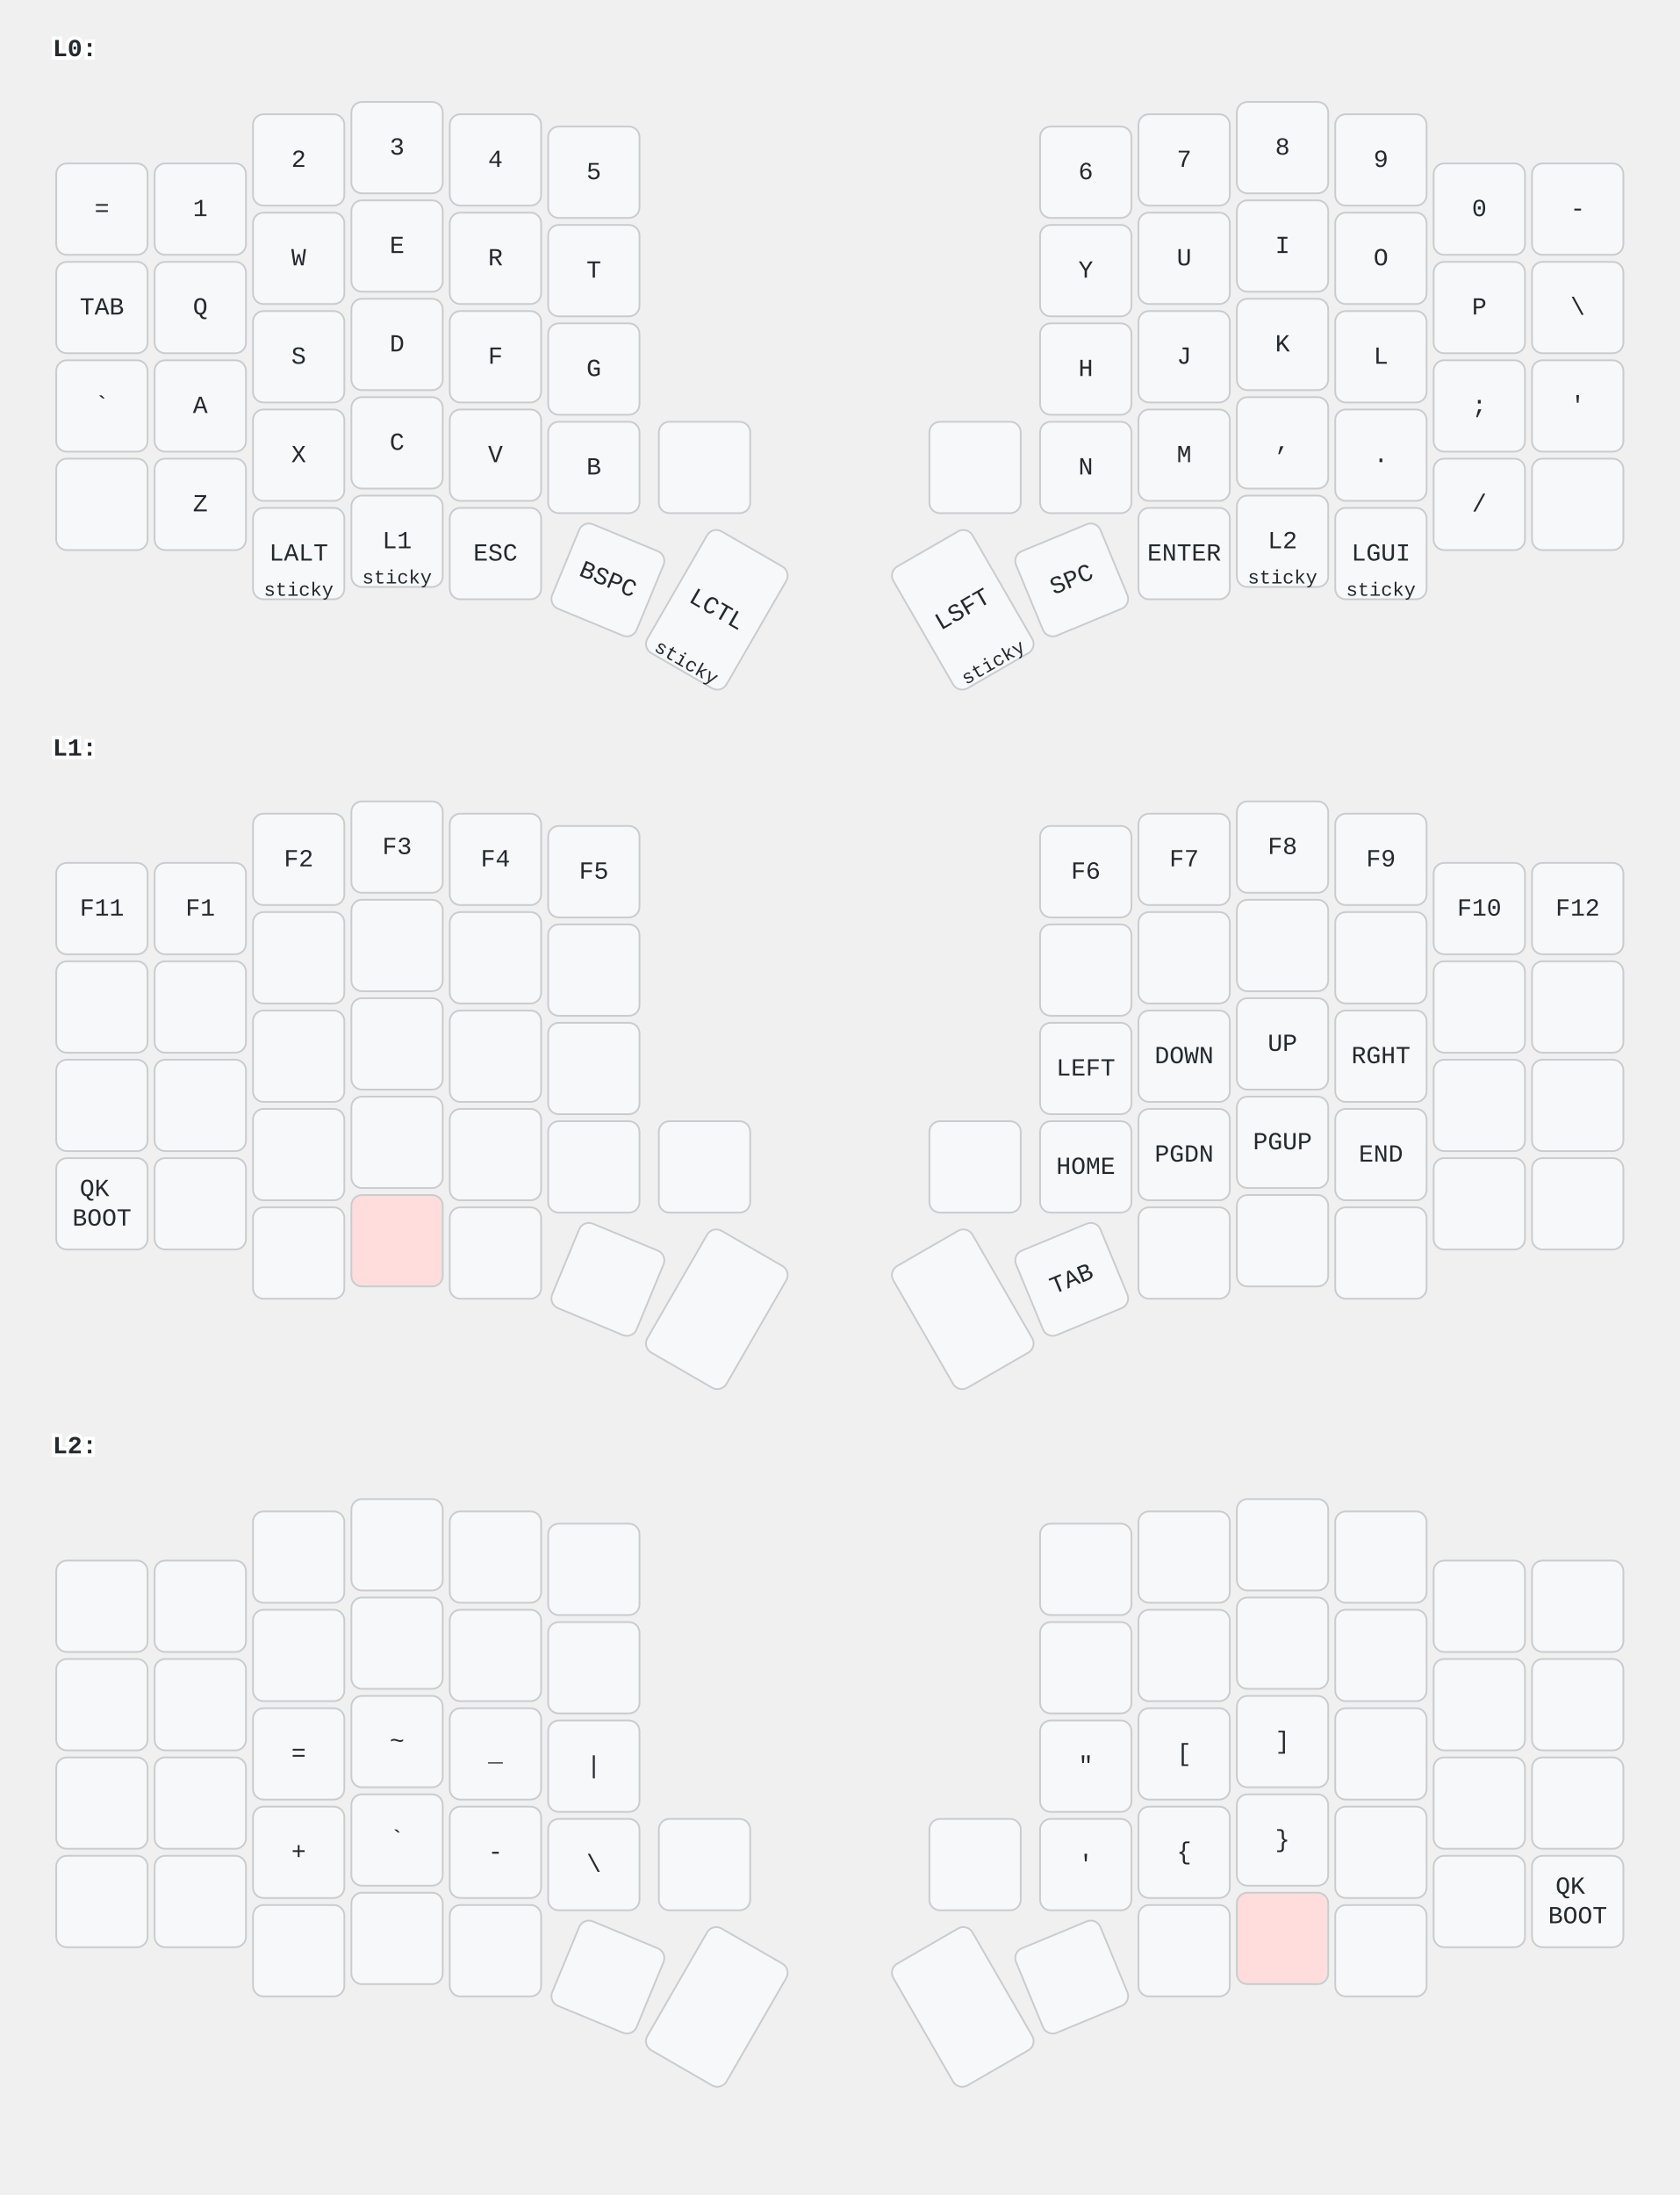
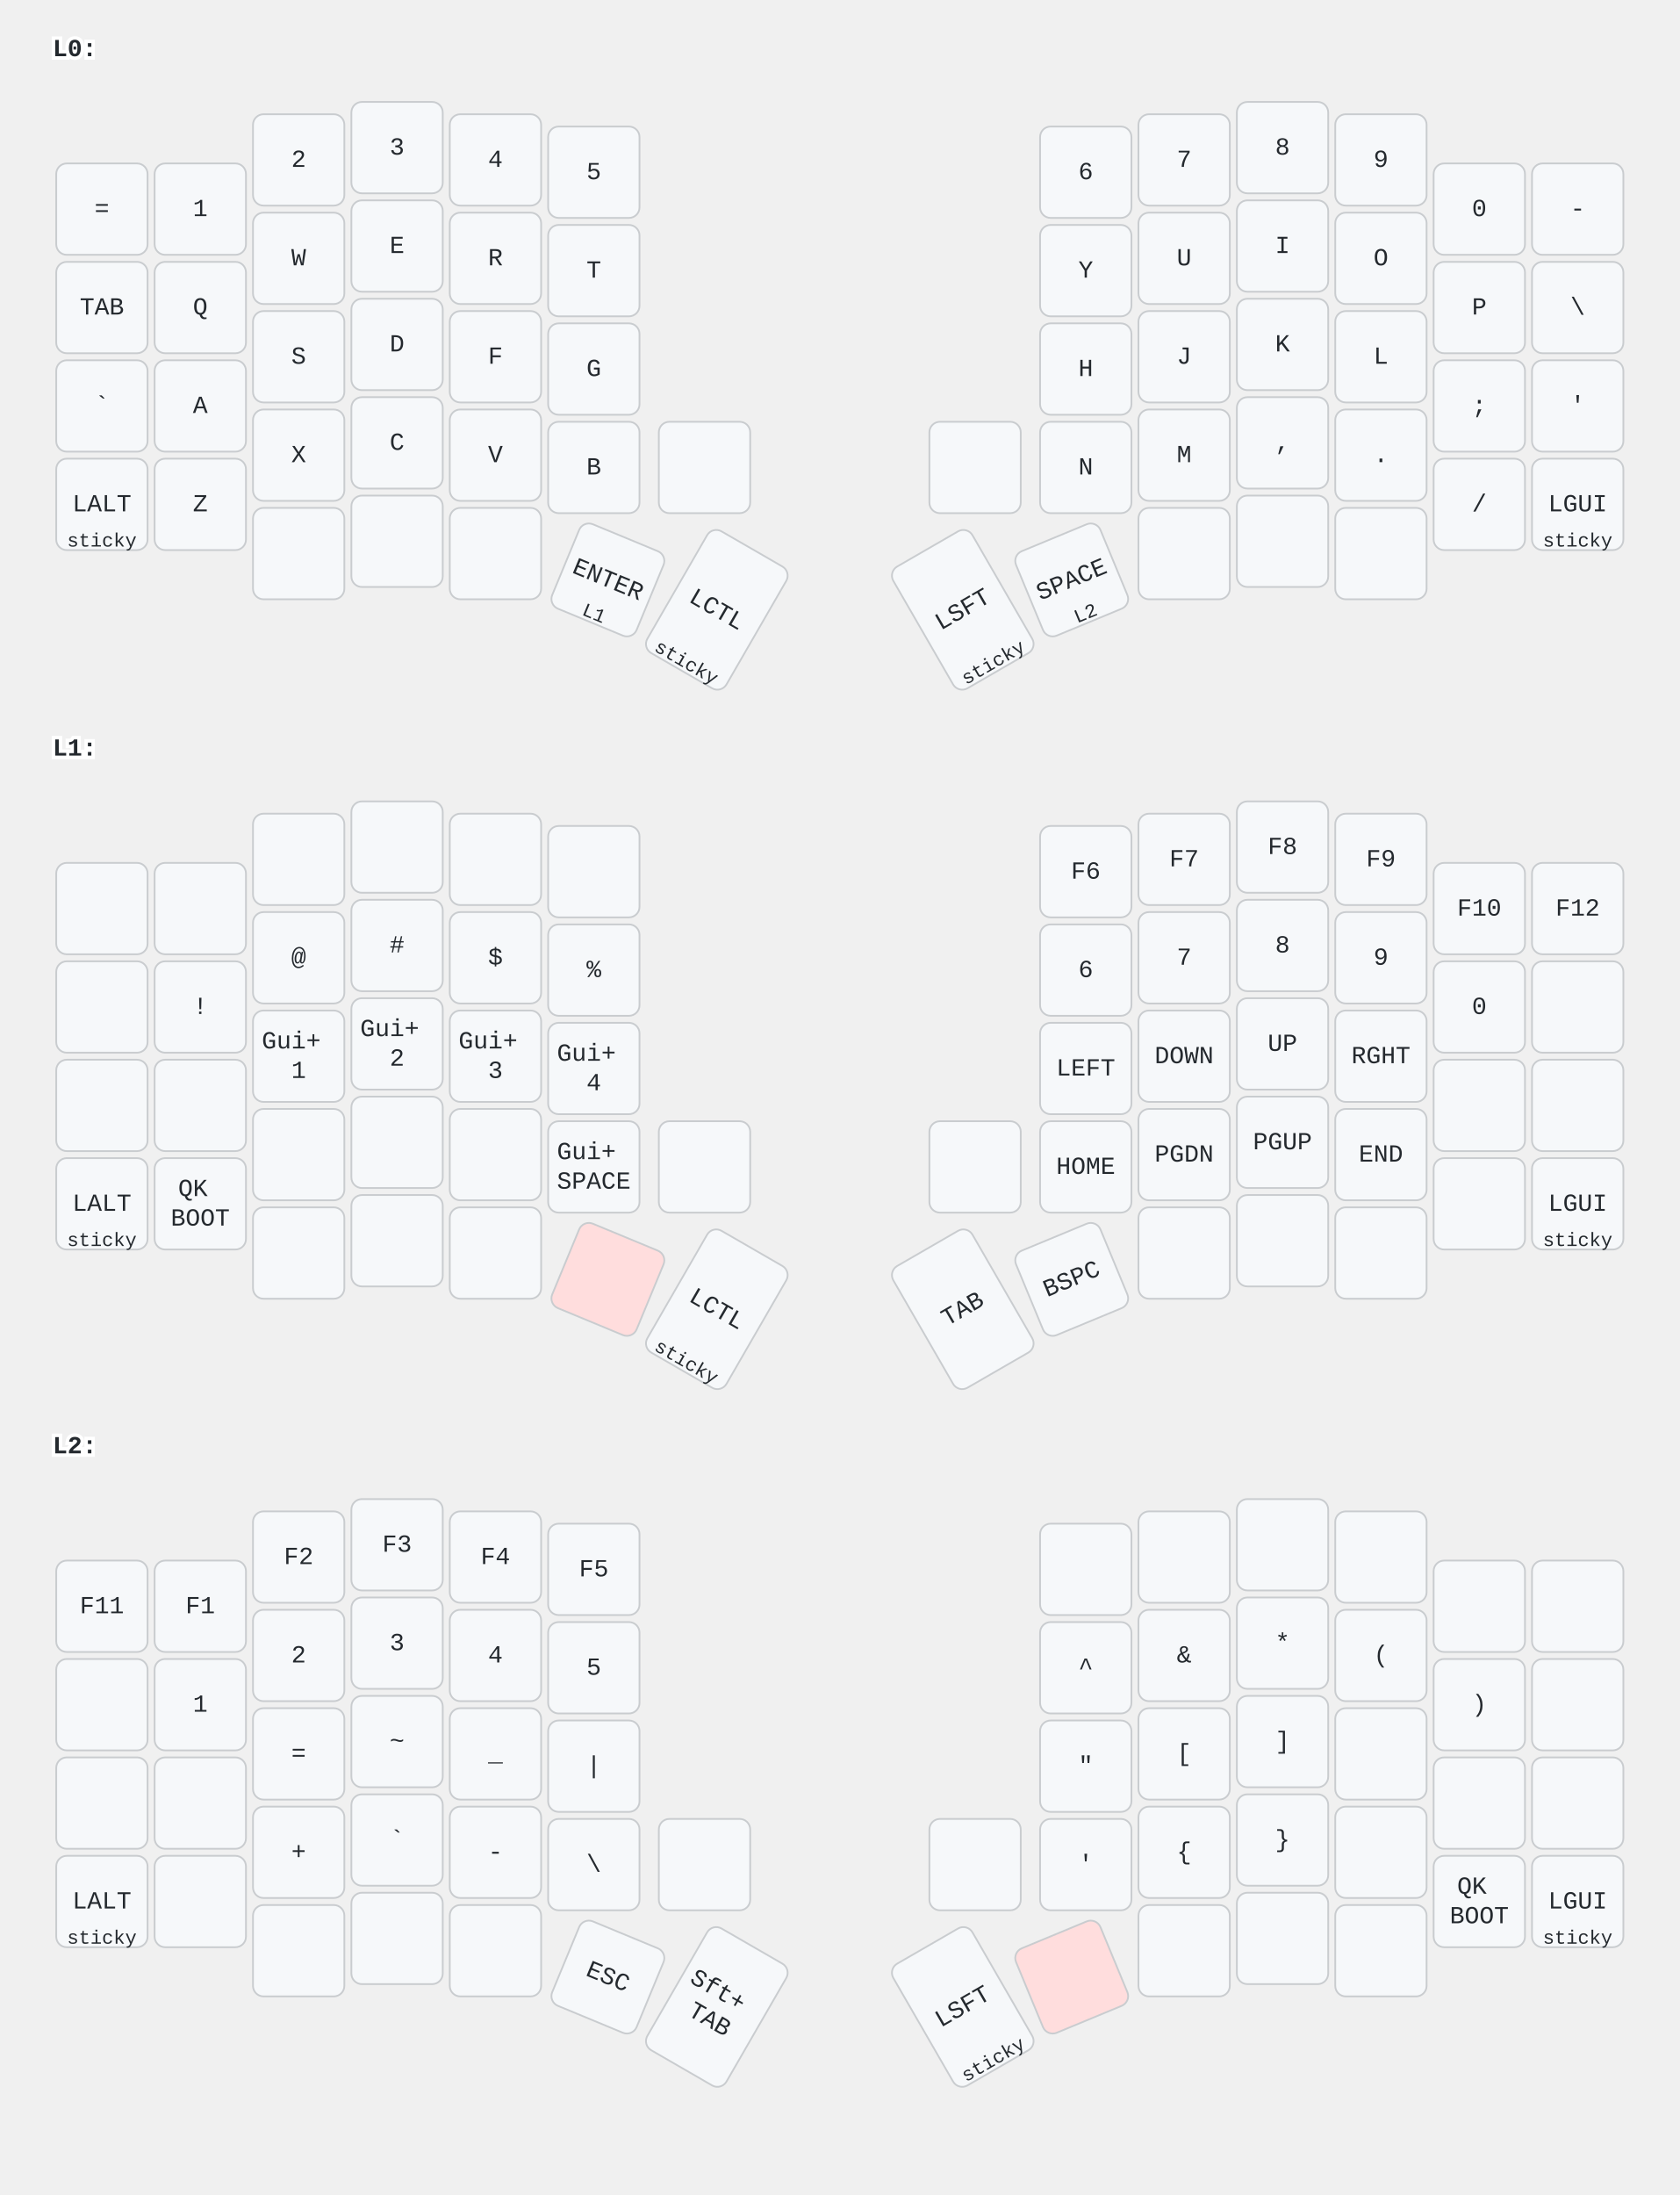
<svg xmlns="http://www.w3.org/2000/svg" width="956" height="1249" viewBox="0 0 956 1249" class="keymap">
  <style>/* inherit to force styles through use tags */
svg path {
    fill: inherit;
}

/* font and background color specifications */
svg.keymap {
    font-family: SFMono-Regular,Consolas,Liberation Mono,Menlo,monospace;
    font-size: 14px;
    font-kerning: normal;
    text-rendering: optimizeLegibility;
    fill: #24292e;
}

/* default key styling */
rect.key {
    fill: #f6f8fa;
}

rect.key, rect.combo {
    stroke: #c9cccf;
    stroke-width: 1;
}

/* default key side styling, only used is draw_key_sides is set */
rect.side {
    filter: brightness(90%);
}

/* color accent for combo boxes */
rect.combo, rect.combo-separate {
    fill: #cdf;
}

/* color accent for held keys */
rect.held, rect.combo.held {
    fill: #fdd;
}

/* color accent for ghost (optional) keys */
rect.ghost, rect.combo.ghost {
    stroke-dasharray: 4, 4;
    stroke-width: 2;
}

text {
    text-anchor: middle;
    dominant-baseline: middle;
}

/* styling for layer labels */
text.label {
    font-weight: bold;
    text-anchor: start;
    stroke: white;
    stroke-width: 4;
    paint-order: stroke;
}

/* styling for optional footer */
text.footer {
    text-anchor: end;
    dominant-baseline: auto;
    stroke: white;
    stroke-width: 4;
    paint-order: stroke;
}

/* styling for combo tap, and key hold/shifted label text */
text.combo, text.hold, text.shifted {
    font-size: 11px;
}

text.hold {
    text-anchor: middle;
    dominant-baseline: auto;
}

text.shifted {
    text-anchor: middle;
    dominant-baseline: hanging;
}

/* styling for hold/shifted label text in combo box */
text.combo.hold, text.combo.shifted {
    font-size: 8px;
}

/* lighter symbol for transparent keys */
text.trans {
    fill: #7b7e81;
}

/* styling for combo dendrons */
path.combo {
    stroke-width: 1;
    stroke: gray;
    fill: none;
}

/* Start Tabler Icons Cleanup */
/* cannot use height/width with glyphs */
.icon-tabler &gt; path {
    fill: inherit;
    stroke: inherit;
    stroke-width: 2;
}
/* hide tabler's default box */
.icon-tabler &gt; path[stroke="none"][fill="none"] {
    visibility: hidden;
}
/* End Tabler Icons Cleanup */
</style>
  <g transform="translate(30, 0)" class="layer-L0">
    <text x="0" y="28" class="label">L0:</text>
    <g transform="translate(0, 56)">
      <g transform="translate(28, 63)" class="key keypos-0">
        <rect rx="6" ry="6" x="-26" y="-26" width="52" height="52" class="key" />
        <text x="0" y="0" class="key tap">=</text>
      </g>
      <g transform="translate(84, 63)" class="key keypos-1">
        <rect rx="6" ry="6" x="-26" y="-26" width="52" height="52" class="key" />
        <text x="0" y="0" class="key tap">1</text>
      </g>
      <g transform="translate(140, 35)" class="key keypos-2">
        <rect rx="6" ry="6" x="-26" y="-26" width="52" height="52" class="key" />
        <text x="0" y="0" class="key tap">2</text>
      </g>
      <g transform="translate(196, 28)" class="key keypos-3">
        <rect rx="6" ry="6" x="-26" y="-26" width="52" height="52" class="key" />
        <text x="0" y="0" class="key tap">3</text>
      </g>
      <g transform="translate(252, 35)" class="key keypos-4">
        <rect rx="6" ry="6" x="-26" y="-26" width="52" height="52" class="key" />
        <text x="0" y="0" class="key tap">4</text>
      </g>
      <g transform="translate(308, 42)" class="key keypos-5">
        <rect rx="6" ry="6" x="-26" y="-26" width="52" height="52" class="key" />
        <text x="0" y="0" class="key tap">5</text>
      </g>
      <g transform="translate(588, 42)" class="key keypos-6">
        <rect rx="6" ry="6" x="-26" y="-26" width="52" height="52" class="key" />
        <text x="0" y="0" class="key tap">6</text>
      </g>
      <g transform="translate(644, 35)" class="key keypos-7">
        <rect rx="6" ry="6" x="-26" y="-26" width="52" height="52" class="key" />
        <text x="0" y="0" class="key tap">7</text>
      </g>
      <g transform="translate(700, 28)" class="key keypos-8">
        <rect rx="6" ry="6" x="-26" y="-26" width="52" height="52" class="key" />
        <text x="0" y="0" class="key tap">8</text>
      </g>
      <g transform="translate(756, 35)" class="key keypos-9">
        <rect rx="6" ry="6" x="-26" y="-26" width="52" height="52" class="key" />
        <text x="0" y="0" class="key tap">9</text>
      </g>
      <g transform="translate(812, 63)" class="key keypos-10">
        <rect rx="6" ry="6" x="-26" y="-26" width="52" height="52" class="key" />
        <text x="0" y="0" class="key tap">0</text>
      </g>
      <g transform="translate(868, 63)" class="key keypos-11">
        <rect rx="6" ry="6" x="-26" y="-26" width="52" height="52" class="key" />
        <text x="0" y="0" class="key tap">-</text>
      </g>
      <g transform="translate(28, 119)" class="key keypos-12">
        <rect rx="6" ry="6" x="-26" y="-26" width="52" height="52" class="key" />
        <text x="0" y="0" class="key tap">TAB</text>
      </g>
      <g transform="translate(84, 119)" class="key keypos-13">
        <rect rx="6" ry="6" x="-26" y="-26" width="52" height="52" class="key" />
        <text x="0" y="0" class="key tap">Q</text>
      </g>
      <g transform="translate(140, 91)" class="key keypos-14">
        <rect rx="6" ry="6" x="-26" y="-26" width="52" height="52" class="key" />
        <text x="0" y="0" class="key tap">W</text>
      </g>
      <g transform="translate(196, 84)" class="key keypos-15">
        <rect rx="6" ry="6" x="-26" y="-26" width="52" height="52" class="key" />
        <text x="0" y="0" class="key tap">E</text>
      </g>
      <g transform="translate(252, 91)" class="key keypos-16">
        <rect rx="6" ry="6" x="-26" y="-26" width="52" height="52" class="key" />
        <text x="0" y="0" class="key tap">R</text>
      </g>
      <g transform="translate(308, 98)" class="key keypos-17">
        <rect rx="6" ry="6" x="-26" y="-26" width="52" height="52" class="key" />
        <text x="0" y="0" class="key tap">T</text>
      </g>
      <g transform="translate(588, 98)" class="key keypos-18">
        <rect rx="6" ry="6" x="-26" y="-26" width="52" height="52" class="key" />
        <text x="0" y="0" class="key tap">Y</text>
      </g>
      <g transform="translate(644, 91)" class="key keypos-19">
        <rect rx="6" ry="6" x="-26" y="-26" width="52" height="52" class="key" />
        <text x="0" y="0" class="key tap">U</text>
      </g>
      <g transform="translate(700, 84)" class="key keypos-20">
        <rect rx="6" ry="6" x="-26" y="-26" width="52" height="52" class="key" />
        <text x="0" y="0" class="key tap">I</text>
      </g>
      <g transform="translate(756, 91)" class="key keypos-21">
        <rect rx="6" ry="6" x="-26" y="-26" width="52" height="52" class="key" />
        <text x="0" y="0" class="key tap">O</text>
      </g>
      <g transform="translate(812, 119)" class="key keypos-22">
        <rect rx="6" ry="6" x="-26" y="-26" width="52" height="52" class="key" />
        <text x="0" y="0" class="key tap">P</text>
      </g>
      <g transform="translate(868, 119)" class="key keypos-23">
        <rect rx="6" ry="6" x="-26" y="-26" width="52" height="52" class="key" />
        <text x="0" y="0" class="key tap">\</text>
      </g>
      <g transform="translate(28, 175)" class="key keypos-24">
        <rect rx="6" ry="6" x="-26" y="-26" width="52" height="52" class="key" />
        <text x="0" y="0" class="key tap">`</text>
      </g>
      <g transform="translate(84, 175)" class="key keypos-25">
        <rect rx="6" ry="6" x="-26" y="-26" width="52" height="52" class="key" />
        <text x="0" y="0" class="key tap">A</text>
      </g>
      <g transform="translate(140, 147)" class="key keypos-26">
        <rect rx="6" ry="6" x="-26" y="-26" width="52" height="52" class="key" />
        <text x="0" y="0" class="key tap">S</text>
      </g>
      <g transform="translate(196, 140)" class="key keypos-27">
        <rect rx="6" ry="6" x="-26" y="-26" width="52" height="52" class="key" />
        <text x="0" y="0" class="key tap">D</text>
      </g>
      <g transform="translate(252, 147)" class="key keypos-28">
        <rect rx="6" ry="6" x="-26" y="-26" width="52" height="52" class="key" />
        <text x="0" y="0" class="key tap">F</text>
      </g>
      <g transform="translate(308, 154)" class="key keypos-29">
        <rect rx="6" ry="6" x="-26" y="-26" width="52" height="52" class="key" />
        <text x="0" y="0" class="key tap">G</text>
      </g>
      <g transform="translate(588, 154)" class="key keypos-30">
        <rect rx="6" ry="6" x="-26" y="-26" width="52" height="52" class="key" />
        <text x="0" y="0" class="key tap">H</text>
      </g>
      <g transform="translate(644, 147)" class="key keypos-31">
        <rect rx="6" ry="6" x="-26" y="-26" width="52" height="52" class="key" />
        <text x="0" y="0" class="key tap">J</text>
      </g>
      <g transform="translate(700, 140)" class="key keypos-32">
        <rect rx="6" ry="6" x="-26" y="-26" width="52" height="52" class="key" />
        <text x="0" y="0" class="key tap">K</text>
      </g>
      <g transform="translate(756, 147)" class="key keypos-33">
        <rect rx="6" ry="6" x="-26" y="-26" width="52" height="52" class="key" />
        <text x="0" y="0" class="key tap">L</text>
      </g>
      <g transform="translate(812, 175)" class="key keypos-34">
        <rect rx="6" ry="6" x="-26" y="-26" width="52" height="52" class="key" />
        <text x="0" y="0" class="key tap">;</text>
      </g>
      <g transform="translate(868, 175)" class="key keypos-35">
        <rect rx="6" ry="6" x="-26" y="-26" width="52" height="52" class="key" />
        <text x="0" y="0" class="key tap">'</text>
      </g>
      <g transform="translate(28, 231)" class="key keypos-36">
        <rect rx="6" ry="6" x="-26" y="-26" width="52" height="52" class="key" />
-       </g>
-       <g transform="translate(84, 231)" class="key keypos-37">
-         <rect rx="6" ry="6" x="-26" y="-26" width="52" height="52" class="key" />
-         <text x="0" y="0" class="key tap">Z</text>
-       </g>
-       <g transform="translate(140, 203)" class="key keypos-38">
-         <rect rx="6" ry="6" x="-26" y="-26" width="52" height="52" class="key" />
-         <text x="0" y="0" class="key tap">X</text>
-       </g>
-       <g transform="translate(196, 196)" class="key keypos-39">
-         <rect rx="6" ry="6" x="-26" y="-26" width="52" height="52" class="key" />
-         <text x="0" y="0" class="key tap">C</text>
-       </g>
-       <g transform="translate(252, 203)" class="key keypos-40">
-         <rect rx="6" ry="6" x="-26" y="-26" width="52" height="52" class="key" />
-         <text x="0" y="0" class="key tap">V</text>
-       </g>
-       <g transform="translate(308, 210)" class="key keypos-41">
-         <rect rx="6" ry="6" x="-26" y="-26" width="52" height="52" class="key" />
-         <text x="0" y="0" class="key tap">B</text>
-       </g>
-       <g transform="translate(371, 210)" class="key keypos-42">
-         <rect rx="6" ry="6" x="-26" y="-26" width="52" height="52" class="key" />
-       </g>
-       <g transform="translate(525, 210)" class="key keypos-43">
-         <rect rx="6" ry="6" x="-26" y="-26" width="52" height="52" class="key" />
-       </g>
-       <g transform="translate(588, 210)" class="key keypos-44">
-         <rect rx="6" ry="6" x="-26" y="-26" width="52" height="52" class="key" />
-         <text x="0" y="0" class="key tap">N</text>
-       </g>
-       <g transform="translate(644, 203)" class="key keypos-45">
-         <rect rx="6" ry="6" x="-26" y="-26" width="52" height="52" class="key" />
-         <text x="0" y="0" class="key tap">M</text>
-       </g>
-       <g transform="translate(700, 196)" class="key keypos-46">
-         <rect rx="6" ry="6" x="-26" y="-26" width="52" height="52" class="key" />
-         <text x="0" y="0" class="key tap">,</text>
-       </g>
-       <g transform="translate(756, 203)" class="key keypos-47">
-         <rect rx="6" ry="6" x="-26" y="-26" width="52" height="52" class="key" />
-         <text x="0" y="0" class="key tap">.</text>
-       </g>
-       <g transform="translate(812, 231)" class="key keypos-48">
-         <rect rx="6" ry="6" x="-26" y="-26" width="52" height="52" class="key" />
-         <text x="0" y="0" class="key tap">/</text>
-       </g>
-       <g transform="translate(868, 231)" class="key keypos-49">
-         <rect rx="6" ry="6" x="-26" y="-26" width="52" height="52" class="key" />
-       </g>
-       <g transform="translate(140, 259)" class="key keypos-50">
-         <rect rx="6" ry="6" x="-26" y="-26" width="52" height="52" class="key" />
        <text x="0" y="0" class="key tap">LALT</text>
        <text x="0" y="24" class="key hold">sticky</text>
      </g>
+       <g transform="translate(84, 231)" class="key keypos-37">
+         <rect rx="6" ry="6" x="-26" y="-26" width="52" height="52" class="key" />
+         <text x="0" y="0" class="key tap">Z</text>
+       </g>
+       <g transform="translate(140, 203)" class="key keypos-38">
+         <rect rx="6" ry="6" x="-26" y="-26" width="52" height="52" class="key" />
+         <text x="0" y="0" class="key tap">X</text>
+       </g>
+       <g transform="translate(196, 196)" class="key keypos-39">
+         <rect rx="6" ry="6" x="-26" y="-26" width="52" height="52" class="key" />
+         <text x="0" y="0" class="key tap">C</text>
+       </g>
+       <g transform="translate(252, 203)" class="key keypos-40">
+         <rect rx="6" ry="6" x="-26" y="-26" width="52" height="52" class="key" />
+         <text x="0" y="0" class="key tap">V</text>
+       </g>
+       <g transform="translate(308, 210)" class="key keypos-41">
+         <rect rx="6" ry="6" x="-26" y="-26" width="52" height="52" class="key" />
+         <text x="0" y="0" class="key tap">B</text>
+       </g>
+       <g transform="translate(371, 210)" class="key keypos-42">
+         <rect rx="6" ry="6" x="-26" y="-26" width="52" height="52" class="key" />
+       </g>
+       <g transform="translate(525, 210)" class="key keypos-43">
+         <rect rx="6" ry="6" x="-26" y="-26" width="52" height="52" class="key" />
+       </g>
+       <g transform="translate(588, 210)" class="key keypos-44">
+         <rect rx="6" ry="6" x="-26" y="-26" width="52" height="52" class="key" />
+         <text x="0" y="0" class="key tap">N</text>
+       </g>
+       <g transform="translate(644, 203)" class="key keypos-45">
+         <rect rx="6" ry="6" x="-26" y="-26" width="52" height="52" class="key" />
+         <text x="0" y="0" class="key tap">M</text>
+       </g>
+       <g transform="translate(700, 196)" class="key keypos-46">
+         <rect rx="6" ry="6" x="-26" y="-26" width="52" height="52" class="key" />
+         <text x="0" y="0" class="key tap">,</text>
+       </g>
+       <g transform="translate(756, 203)" class="key keypos-47">
+         <rect rx="6" ry="6" x="-26" y="-26" width="52" height="52" class="key" />
+         <text x="0" y="0" class="key tap">.</text>
+       </g>
+       <g transform="translate(812, 231)" class="key keypos-48">
+         <rect rx="6" ry="6" x="-26" y="-26" width="52" height="52" class="key" />
+         <text x="0" y="0" class="key tap">/</text>
+       </g>
+       <g transform="translate(868, 231)" class="key keypos-49">
+         <rect rx="6" ry="6" x="-26" y="-26" width="52" height="52" class="key" />
+         <text x="0" y="0" class="key tap">LGUI</text>
+         <text x="0" y="24" class="key hold">sticky</text>
+       </g>
+       <g transform="translate(140, 259)" class="key keypos-50">
+         <rect rx="6" ry="6" x="-26" y="-26" width="52" height="52" class="key" />
+       </g>
      <g transform="translate(196, 252)" class="key keypos-51">
        <rect rx="6" ry="6" x="-26" y="-26" width="52" height="52" class="key" />
-         <text x="0" y="0" class="key tap">L1</text>
-         <text x="0" y="24" class="key hold">sticky</text>
      </g>
      <g transform="translate(252, 259)" class="key keypos-52">
        <rect rx="6" ry="6" x="-26" y="-26" width="52" height="52" class="key" />
-         <text x="0" y="0" class="key tap">ESC</text>
      </g>
      <g transform="translate(316, 274) rotate(22.5)" class="key keypos-53">
        <rect rx="6" ry="6" x="-26" y="-26" width="52" height="52" class="key" />
-         <text x="0" y="0" class="key tap">BSPC</text>
+         <text x="0" y="0" class="key tap">ENTER</text>
+         <text x="0" y="24" class="key hold">L1</text>
      </g>
      <g transform="translate(378, 291) rotate(30.0)" class="key keypos-54">
        <rect rx="6" ry="6" x="-26" y="-40" width="52" height="80" class="key" />
        <text x="0" y="0" class="key tap">LCTL</text>
        <text x="0" y="38" class="key hold">sticky</text>
      </g>
      <g transform="translate(518, 291) rotate(-30.0)" class="key keypos-55">
        <rect rx="6" ry="6" x="-26" y="-40" width="52" height="80" class="key" />
        <text x="0" y="0" class="key tap">LSFT</text>
        <text x="0" y="38" class="key hold">sticky</text>
      </g>
      <g transform="translate(580, 274) rotate(-22.5)" class="key keypos-56">
        <rect rx="6" ry="6" x="-26" y="-26" width="52" height="52" class="key" />
-         <text x="0" y="0" class="key tap">SPC</text>
+         <text x="0" y="0" class="key tap">SPACE</text>
+         <text x="0" y="24" class="key hold">L2</text>
      </g>
      <g transform="translate(644, 259)" class="key keypos-57">
        <rect rx="6" ry="6" x="-26" y="-26" width="52" height="52" class="key" />
-         <text x="0" y="0" class="key tap">ENTER</text>
      </g>
      <g transform="translate(700, 252)" class="key keypos-58">
        <rect rx="6" ry="6" x="-26" y="-26" width="52" height="52" class="key" />
-         <text x="0" y="0" class="key tap">L2</text>
-         <text x="0" y="24" class="key hold">sticky</text>
      </g>
      <g transform="translate(756, 259)" class="key keypos-59">
        <rect rx="6" ry="6" x="-26" y="-26" width="52" height="52" class="key" />
-         <text x="0" y="0" class="key tap">LGUI</text>
-         <text x="0" y="24" class="key hold">sticky</text>
      </g>
    </g>
  </g>
  <g transform="translate(30, 398)" class="layer-L1">
    <text x="0" y="28" class="label">L1:</text>
    <g transform="translate(0, 56)">
      <g transform="translate(28, 63)" class="key keypos-0">
        <rect rx="6" ry="6" x="-26" y="-26" width="52" height="52" class="key" />
-         <text x="0" y="0" class="key tap">F11</text>
      </g>
      <g transform="translate(84, 63)" class="key keypos-1">
        <rect rx="6" ry="6" x="-26" y="-26" width="52" height="52" class="key" />
-         <text x="0" y="0" class="key tap">F1</text>
      </g>
      <g transform="translate(140, 35)" class="key keypos-2">
        <rect rx="6" ry="6" x="-26" y="-26" width="52" height="52" class="key" />
-         <text x="0" y="0" class="key tap">F2</text>
      </g>
      <g transform="translate(196, 28)" class="key keypos-3">
        <rect rx="6" ry="6" x="-26" y="-26" width="52" height="52" class="key" />
-         <text x="0" y="0" class="key tap">F3</text>
      </g>
      <g transform="translate(252, 35)" class="key keypos-4">
        <rect rx="6" ry="6" x="-26" y="-26" width="52" height="52" class="key" />
-         <text x="0" y="0" class="key tap">F4</text>
      </g>
      <g transform="translate(308, 42)" class="key keypos-5">
        <rect rx="6" ry="6" x="-26" y="-26" width="52" height="52" class="key" />
-         <text x="0" y="0" class="key tap">F5</text>
      </g>
      <g transform="translate(588, 42)" class="key keypos-6">
        <rect rx="6" ry="6" x="-26" y="-26" width="52" height="52" class="key" />
        <text x="0" y="0" class="key tap">F6</text>
      </g>
      <g transform="translate(644, 35)" class="key keypos-7">
        <rect rx="6" ry="6" x="-26" y="-26" width="52" height="52" class="key" />
        <text x="0" y="0" class="key tap">F7</text>
      </g>
      <g transform="translate(700, 28)" class="key keypos-8">
        <rect rx="6" ry="6" x="-26" y="-26" width="52" height="52" class="key" />
        <text x="0" y="0" class="key tap">F8</text>
      </g>
      <g transform="translate(756, 35)" class="key keypos-9">
        <rect rx="6" ry="6" x="-26" y="-26" width="52" height="52" class="key" />
        <text x="0" y="0" class="key tap">F9</text>
      </g>
      <g transform="translate(812, 63)" class="key keypos-10">
        <rect rx="6" ry="6" x="-26" y="-26" width="52" height="52" class="key" />
        <text x="0" y="0" class="key tap">F10</text>
      </g>
      <g transform="translate(868, 63)" class="key keypos-11">
        <rect rx="6" ry="6" x="-26" y="-26" width="52" height="52" class="key" />
        <text x="0" y="0" class="key tap">F12</text>
      </g>
      <g transform="translate(28, 119)" class="key keypos-12">
        <rect rx="6" ry="6" x="-26" y="-26" width="52" height="52" class="key" />
      </g>
      <g transform="translate(84, 119)" class="key keypos-13">
        <rect rx="6" ry="6" x="-26" y="-26" width="52" height="52" class="key" />
+         <text x="0" y="0" class="key tap">!</text>
      </g>
      <g transform="translate(140, 91)" class="key keypos-14">
        <rect rx="6" ry="6" x="-26" y="-26" width="52" height="52" class="key" />
+         <text x="0" y="0" class="key tap">@</text>
      </g>
      <g transform="translate(196, 84)" class="key keypos-15">
        <rect rx="6" ry="6" x="-26" y="-26" width="52" height="52" class="key" />
+         <text x="0" y="0" class="key tap">#</text>
      </g>
      <g transform="translate(252, 91)" class="key keypos-16">
        <rect rx="6" ry="6" x="-26" y="-26" width="52" height="52" class="key" />
+         <text x="0" y="0" class="key tap">$</text>
      </g>
      <g transform="translate(308, 98)" class="key keypos-17">
        <rect rx="6" ry="6" x="-26" y="-26" width="52" height="52" class="key" />
+         <text x="0" y="0" class="key tap">%</text>
      </g>
      <g transform="translate(588, 98)" class="key keypos-18">
        <rect rx="6" ry="6" x="-26" y="-26" width="52" height="52" class="key" />
+         <text x="0" y="0" class="key tap">6</text>
      </g>
      <g transform="translate(644, 91)" class="key keypos-19">
        <rect rx="6" ry="6" x="-26" y="-26" width="52" height="52" class="key" />
+         <text x="0" y="0" class="key tap">7</text>
      </g>
      <g transform="translate(700, 84)" class="key keypos-20">
        <rect rx="6" ry="6" x="-26" y="-26" width="52" height="52" class="key" />
+         <text x="0" y="0" class="key tap">8</text>
      </g>
      <g transform="translate(756, 91)" class="key keypos-21">
        <rect rx="6" ry="6" x="-26" y="-26" width="52" height="52" class="key" />
+         <text x="0" y="0" class="key tap">9</text>
      </g>
      <g transform="translate(812, 119)" class="key keypos-22">
        <rect rx="6" ry="6" x="-26" y="-26" width="52" height="52" class="key" />
+         <text x="0" y="0" class="key tap">0</text>
      </g>
      <g transform="translate(868, 119)" class="key keypos-23">
        <rect rx="6" ry="6" x="-26" y="-26" width="52" height="52" class="key" />
      </g>
      <g transform="translate(28, 175)" class="key keypos-24">
        <rect rx="6" ry="6" x="-26" y="-26" width="52" height="52" class="key" />
      </g>
      <g transform="translate(84, 175)" class="key keypos-25">
        <rect rx="6" ry="6" x="-26" y="-26" width="52" height="52" class="key" />
      </g>
      <g transform="translate(140, 147)" class="key keypos-26">
        <rect rx="6" ry="6" x="-26" y="-26" width="52" height="52" class="key" />
+         <text x="0" y="0" class="key tap">
+           <tspan x="0" dy="-0.6em">Gui+</tspan>
+           <tspan x="0" dy="1.2em">1</tspan>
+         </text>
      </g>
      <g transform="translate(196, 140)" class="key keypos-27">
        <rect rx="6" ry="6" x="-26" y="-26" width="52" height="52" class="key" />
+         <text x="0" y="0" class="key tap">
+           <tspan x="0" dy="-0.6em">Gui+</tspan>
+           <tspan x="0" dy="1.2em">2</tspan>
+         </text>
      </g>
      <g transform="translate(252, 147)" class="key keypos-28">
        <rect rx="6" ry="6" x="-26" y="-26" width="52" height="52" class="key" />
+         <text x="0" y="0" class="key tap">
+           <tspan x="0" dy="-0.6em">Gui+</tspan>
+           <tspan x="0" dy="1.2em">3</tspan>
+         </text>
      </g>
      <g transform="translate(308, 154)" class="key keypos-29">
        <rect rx="6" ry="6" x="-26" y="-26" width="52" height="52" class="key" />
+         <text x="0" y="0" class="key tap">
+           <tspan x="0" dy="-0.6em">Gui+</tspan>
+           <tspan x="0" dy="1.2em">4</tspan>
+         </text>
      </g>
      <g transform="translate(588, 154)" class="key keypos-30">
        <rect rx="6" ry="6" x="-26" y="-26" width="52" height="52" class="key" />
        <text x="0" y="0" class="key tap">LEFT</text>
      </g>
      <g transform="translate(644, 147)" class="key keypos-31">
        <rect rx="6" ry="6" x="-26" y="-26" width="52" height="52" class="key" />
        <text x="0" y="0" class="key tap">DOWN</text>
      </g>
      <g transform="translate(700, 140)" class="key keypos-32">
        <rect rx="6" ry="6" x="-26" y="-26" width="52" height="52" class="key" />
        <text x="0" y="0" class="key tap">UP</text>
      </g>
      <g transform="translate(756, 147)" class="key keypos-33">
        <rect rx="6" ry="6" x="-26" y="-26" width="52" height="52" class="key" />
        <text x="0" y="0" class="key tap">RGHT</text>
      </g>
      <g transform="translate(812, 175)" class="key keypos-34">
        <rect rx="6" ry="6" x="-26" y="-26" width="52" height="52" class="key" />
      </g>
      <g transform="translate(868, 175)" class="key keypos-35">
        <rect rx="6" ry="6" x="-26" y="-26" width="52" height="52" class="key" />
      </g>
      <g transform="translate(28, 231)" class="key keypos-36">
+         <rect rx="6" ry="6" x="-26" y="-26" width="52" height="52" class="key" />
+         <text x="0" y="0" class="key tap">LALT</text>
+         <text x="0" y="24" class="key hold">sticky</text>
+       </g>
+       <g transform="translate(84, 231)" class="key keypos-37">
        <rect rx="6" ry="6" x="-26" y="-26" width="52" height="52" class="key" />
        <text x="0" y="0" class="key tap">
          <tspan x="0" dy="-0.6em">QK</tspan>
          <tspan x="0" dy="1.2em">BOOT</tspan>
        </text>
      </g>
-       <g transform="translate(84, 231)" class="key keypos-37">
-         <rect rx="6" ry="6" x="-26" y="-26" width="52" height="52" class="key" />
-       </g>
      <g transform="translate(140, 203)" class="key keypos-38">
        <rect rx="6" ry="6" x="-26" y="-26" width="52" height="52" class="key" />
      </g>
      <g transform="translate(196, 196)" class="key keypos-39">
        <rect rx="6" ry="6" x="-26" y="-26" width="52" height="52" class="key" />
      </g>
      <g transform="translate(252, 203)" class="key keypos-40">
        <rect rx="6" ry="6" x="-26" y="-26" width="52" height="52" class="key" />
      </g>
      <g transform="translate(308, 210)" class="key keypos-41">
        <rect rx="6" ry="6" x="-26" y="-26" width="52" height="52" class="key" />
+         <text x="0" y="0" class="key tap">
+           <tspan x="0" dy="-0.6em">Gui+</tspan>
+           <tspan x="0" dy="1.2em">SPACE</tspan>
+         </text>
      </g>
      <g transform="translate(371, 210)" class="key keypos-42">
        <rect rx="6" ry="6" x="-26" y="-26" width="52" height="52" class="key" />
      </g>
      <g transform="translate(525, 210)" class="key keypos-43">
        <rect rx="6" ry="6" x="-26" y="-26" width="52" height="52" class="key" />
      </g>
      <g transform="translate(588, 210)" class="key keypos-44">
        <rect rx="6" ry="6" x="-26" y="-26" width="52" height="52" class="key" />
        <text x="0" y="0" class="key tap">HOME</text>
      </g>
      <g transform="translate(644, 203)" class="key keypos-45">
        <rect rx="6" ry="6" x="-26" y="-26" width="52" height="52" class="key" />
        <text x="0" y="0" class="key tap">PGDN</text>
      </g>
      <g transform="translate(700, 196)" class="key keypos-46">
        <rect rx="6" ry="6" x="-26" y="-26" width="52" height="52" class="key" />
        <text x="0" y="0" class="key tap">PGUP</text>
      </g>
      <g transform="translate(756, 203)" class="key keypos-47">
        <rect rx="6" ry="6" x="-26" y="-26" width="52" height="52" class="key" />
        <text x="0" y="0" class="key tap">END</text>
      </g>
      <g transform="translate(812, 231)" class="key keypos-48">
        <rect rx="6" ry="6" x="-26" y="-26" width="52" height="52" class="key" />
      </g>
      <g transform="translate(868, 231)" class="key keypos-49">
        <rect rx="6" ry="6" x="-26" y="-26" width="52" height="52" class="key" />
+         <text x="0" y="0" class="key tap">LGUI</text>
+         <text x="0" y="24" class="key hold">sticky</text>
      </g>
      <g transform="translate(140, 259)" class="key keypos-50">
        <rect rx="6" ry="6" x="-26" y="-26" width="52" height="52" class="key" />
      </g>
-       <g transform="translate(196, 252)" class="key held keypos-51">
+       <g transform="translate(196, 252)" class="key keypos-51">
+         <rect rx="6" ry="6" x="-26" y="-26" width="52" height="52" class="key" />
+       </g>
+       <g transform="translate(252, 259)" class="key keypos-52">
+         <rect rx="6" ry="6" x="-26" y="-26" width="52" height="52" class="key" />
+       </g>
+       <g transform="translate(316, 274) rotate(22.5)" class="key held keypos-53">
        <rect rx="6" ry="6" x="-26" y="-26" width="52" height="52" class="key held" />
-       </g>
-       <g transform="translate(252, 259)" class="key keypos-52">
-         <rect rx="6" ry="6" x="-26" y="-26" width="52" height="52" class="key" />
-       </g>
-       <g transform="translate(316, 274) rotate(22.5)" class="key keypos-53">
-         <rect rx="6" ry="6" x="-26" y="-26" width="52" height="52" class="key" />
      </g>
      <g transform="translate(378, 291) rotate(30.0)" class="key keypos-54">
        <rect rx="6" ry="6" x="-26" y="-40" width="52" height="80" class="key" />
+         <text x="0" y="0" class="key tap">LCTL</text>
+         <text x="0" y="38" class="key hold">sticky</text>
      </g>
      <g transform="translate(518, 291) rotate(-30.0)" class="key keypos-55">
        <rect rx="6" ry="6" x="-26" y="-40" width="52" height="80" class="key" />
+         <text x="0" y="0" class="key tap">TAB</text>
      </g>
      <g transform="translate(580, 274) rotate(-22.5)" class="key keypos-56">
        <rect rx="6" ry="6" x="-26" y="-26" width="52" height="52" class="key" />
-         <text x="0" y="0" class="key tap">TAB</text>
+         <text x="0" y="0" class="key tap">BSPC</text>
      </g>
      <g transform="translate(644, 259)" class="key keypos-57">
        <rect rx="6" ry="6" x="-26" y="-26" width="52" height="52" class="key" />
      </g>
      <g transform="translate(700, 252)" class="key keypos-58">
        <rect rx="6" ry="6" x="-26" y="-26" width="52" height="52" class="key" />
      </g>
      <g transform="translate(756, 259)" class="key keypos-59">
        <rect rx="6" ry="6" x="-26" y="-26" width="52" height="52" class="key" />
      </g>
    </g>
  </g>
  <g transform="translate(30, 795)" class="layer-L2">
    <text x="0" y="28" class="label">L2:</text>
    <g transform="translate(0, 56)">
      <g transform="translate(28, 63)" class="key keypos-0">
        <rect rx="6" ry="6" x="-26" y="-26" width="52" height="52" class="key" />
+         <text x="0" y="0" class="key tap">F11</text>
      </g>
      <g transform="translate(84, 63)" class="key keypos-1">
        <rect rx="6" ry="6" x="-26" y="-26" width="52" height="52" class="key" />
+         <text x="0" y="0" class="key tap">F1</text>
      </g>
      <g transform="translate(140, 35)" class="key keypos-2">
        <rect rx="6" ry="6" x="-26" y="-26" width="52" height="52" class="key" />
+         <text x="0" y="0" class="key tap">F2</text>
      </g>
      <g transform="translate(196, 28)" class="key keypos-3">
        <rect rx="6" ry="6" x="-26" y="-26" width="52" height="52" class="key" />
+         <text x="0" y="0" class="key tap">F3</text>
      </g>
      <g transform="translate(252, 35)" class="key keypos-4">
        <rect rx="6" ry="6" x="-26" y="-26" width="52" height="52" class="key" />
+         <text x="0" y="0" class="key tap">F4</text>
      </g>
      <g transform="translate(308, 42)" class="key keypos-5">
        <rect rx="6" ry="6" x="-26" y="-26" width="52" height="52" class="key" />
+         <text x="0" y="0" class="key tap">F5</text>
      </g>
      <g transform="translate(588, 42)" class="key keypos-6">
        <rect rx="6" ry="6" x="-26" y="-26" width="52" height="52" class="key" />
      </g>
      <g transform="translate(644, 35)" class="key keypos-7">
        <rect rx="6" ry="6" x="-26" y="-26" width="52" height="52" class="key" />
      </g>
      <g transform="translate(700, 28)" class="key keypos-8">
        <rect rx="6" ry="6" x="-26" y="-26" width="52" height="52" class="key" />
      </g>
      <g transform="translate(756, 35)" class="key keypos-9">
        <rect rx="6" ry="6" x="-26" y="-26" width="52" height="52" class="key" />
      </g>
      <g transform="translate(812, 63)" class="key keypos-10">
        <rect rx="6" ry="6" x="-26" y="-26" width="52" height="52" class="key" />
      </g>
      <g transform="translate(868, 63)" class="key keypos-11">
        <rect rx="6" ry="6" x="-26" y="-26" width="52" height="52" class="key" />
      </g>
      <g transform="translate(28, 119)" class="key keypos-12">
        <rect rx="6" ry="6" x="-26" y="-26" width="52" height="52" class="key" />
      </g>
      <g transform="translate(84, 119)" class="key keypos-13">
        <rect rx="6" ry="6" x="-26" y="-26" width="52" height="52" class="key" />
+         <text x="0" y="0" class="key tap">1</text>
      </g>
      <g transform="translate(140, 91)" class="key keypos-14">
        <rect rx="6" ry="6" x="-26" y="-26" width="52" height="52" class="key" />
+         <text x="0" y="0" class="key tap">2</text>
      </g>
      <g transform="translate(196, 84)" class="key keypos-15">
        <rect rx="6" ry="6" x="-26" y="-26" width="52" height="52" class="key" />
+         <text x="0" y="0" class="key tap">3</text>
      </g>
      <g transform="translate(252, 91)" class="key keypos-16">
        <rect rx="6" ry="6" x="-26" y="-26" width="52" height="52" class="key" />
+         <text x="0" y="0" class="key tap">4</text>
      </g>
      <g transform="translate(308, 98)" class="key keypos-17">
        <rect rx="6" ry="6" x="-26" y="-26" width="52" height="52" class="key" />
+         <text x="0" y="0" class="key tap">5</text>
      </g>
      <g transform="translate(588, 98)" class="key keypos-18">
        <rect rx="6" ry="6" x="-26" y="-26" width="52" height="52" class="key" />
+         <text x="0" y="0" class="key tap">^</text>
      </g>
      <g transform="translate(644, 91)" class="key keypos-19">
        <rect rx="6" ry="6" x="-26" y="-26" width="52" height="52" class="key" />
+         <text x="0" y="0" class="key tap">&amp;</text>
      </g>
      <g transform="translate(700, 84)" class="key keypos-20">
        <rect rx="6" ry="6" x="-26" y="-26" width="52" height="52" class="key" />
+         <text x="0" y="0" class="key tap">*</text>
      </g>
      <g transform="translate(756, 91)" class="key keypos-21">
        <rect rx="6" ry="6" x="-26" y="-26" width="52" height="52" class="key" />
+         <text x="0" y="0" class="key tap">(</text>
      </g>
      <g transform="translate(812, 119)" class="key keypos-22">
        <rect rx="6" ry="6" x="-26" y="-26" width="52" height="52" class="key" />
+         <text x="0" y="0" class="key tap">)</text>
      </g>
      <g transform="translate(868, 119)" class="key keypos-23">
        <rect rx="6" ry="6" x="-26" y="-26" width="52" height="52" class="key" />
      </g>
      <g transform="translate(28, 175)" class="key keypos-24">
        <rect rx="6" ry="6" x="-26" y="-26" width="52" height="52" class="key" />
      </g>
      <g transform="translate(84, 175)" class="key keypos-25">
        <rect rx="6" ry="6" x="-26" y="-26" width="52" height="52" class="key" />
      </g>
      <g transform="translate(140, 147)" class="key keypos-26">
        <rect rx="6" ry="6" x="-26" y="-26" width="52" height="52" class="key" />
        <text x="0" y="0" class="key tap">=</text>
      </g>
      <g transform="translate(196, 140)" class="key keypos-27">
        <rect rx="6" ry="6" x="-26" y="-26" width="52" height="52" class="key" />
        <text x="0" y="0" class="key tap">~</text>
      </g>
      <g transform="translate(252, 147)" class="key keypos-28">
        <rect rx="6" ry="6" x="-26" y="-26" width="52" height="52" class="key" />
        <text x="0" y="0" class="key tap">_</text>
      </g>
      <g transform="translate(308, 154)" class="key keypos-29">
        <rect rx="6" ry="6" x="-26" y="-26" width="52" height="52" class="key" />
        <text x="0" y="0" class="key tap">|</text>
      </g>
      <g transform="translate(588, 154)" class="key keypos-30">
        <rect rx="6" ry="6" x="-26" y="-26" width="52" height="52" class="key" />
        <text x="0" y="0" class="key tap">"</text>
      </g>
      <g transform="translate(644, 147)" class="key keypos-31">
        <rect rx="6" ry="6" x="-26" y="-26" width="52" height="52" class="key" />
        <text x="0" y="0" class="key tap">[</text>
      </g>
      <g transform="translate(700, 140)" class="key keypos-32">
        <rect rx="6" ry="6" x="-26" y="-26" width="52" height="52" class="key" />
        <text x="0" y="0" class="key tap">]</text>
      </g>
      <g transform="translate(756, 147)" class="key keypos-33">
        <rect rx="6" ry="6" x="-26" y="-26" width="52" height="52" class="key" />
      </g>
      <g transform="translate(812, 175)" class="key keypos-34">
        <rect rx="6" ry="6" x="-26" y="-26" width="52" height="52" class="key" />
      </g>
      <g transform="translate(868, 175)" class="key keypos-35">
        <rect rx="6" ry="6" x="-26" y="-26" width="52" height="52" class="key" />
      </g>
      <g transform="translate(28, 231)" class="key keypos-36">
        <rect rx="6" ry="6" x="-26" y="-26" width="52" height="52" class="key" />
+         <text x="0" y="0" class="key tap">LALT</text>
+         <text x="0" y="24" class="key hold">sticky</text>
      </g>
      <g transform="translate(84, 231)" class="key keypos-37">
        <rect rx="6" ry="6" x="-26" y="-26" width="52" height="52" class="key" />
      </g>
      <g transform="translate(140, 203)" class="key keypos-38">
        <rect rx="6" ry="6" x="-26" y="-26" width="52" height="52" class="key" />
        <text x="0" y="0" class="key tap">+</text>
      </g>
      <g transform="translate(196, 196)" class="key keypos-39">
        <rect rx="6" ry="6" x="-26" y="-26" width="52" height="52" class="key" />
        <text x="0" y="0" class="key tap">`</text>
      </g>
      <g transform="translate(252, 203)" class="key keypos-40">
        <rect rx="6" ry="6" x="-26" y="-26" width="52" height="52" class="key" />
        <text x="0" y="0" class="key tap">-</text>
      </g>
      <g transform="translate(308, 210)" class="key keypos-41">
        <rect rx="6" ry="6" x="-26" y="-26" width="52" height="52" class="key" />
        <text x="0" y="0" class="key tap">\</text>
      </g>
      <g transform="translate(371, 210)" class="key keypos-42">
        <rect rx="6" ry="6" x="-26" y="-26" width="52" height="52" class="key" />
      </g>
      <g transform="translate(525, 210)" class="key keypos-43">
        <rect rx="6" ry="6" x="-26" y="-26" width="52" height="52" class="key" />
      </g>
      <g transform="translate(588, 210)" class="key keypos-44">
        <rect rx="6" ry="6" x="-26" y="-26" width="52" height="52" class="key" />
        <text x="0" y="0" class="key tap">'</text>
      </g>
      <g transform="translate(644, 203)" class="key keypos-45">
        <rect rx="6" ry="6" x="-26" y="-26" width="52" height="52" class="key" />
        <text x="0" y="0" class="key tap">{</text>
      </g>
      <g transform="translate(700, 196)" class="key keypos-46">
        <rect rx="6" ry="6" x="-26" y="-26" width="52" height="52" class="key" />
        <text x="0" y="0" class="key tap">}</text>
      </g>
      <g transform="translate(756, 203)" class="key keypos-47">
        <rect rx="6" ry="6" x="-26" y="-26" width="52" height="52" class="key" />
      </g>
      <g transform="translate(812, 231)" class="key keypos-48">
-         <rect rx="6" ry="6" x="-26" y="-26" width="52" height="52" class="key" />
-       </g>
-       <g transform="translate(868, 231)" class="key keypos-49">
        <rect rx="6" ry="6" x="-26" y="-26" width="52" height="52" class="key" />
        <text x="0" y="0" class="key tap">
          <tspan x="0" dy="-0.6em">QK</tspan>
          <tspan x="0" dy="1.2em">BOOT</tspan>
        </text>
      </g>
+       <g transform="translate(868, 231)" class="key keypos-49">
+         <rect rx="6" ry="6" x="-26" y="-26" width="52" height="52" class="key" />
+         <text x="0" y="0" class="key tap">LGUI</text>
+         <text x="0" y="24" class="key hold">sticky</text>
+       </g>
      <g transform="translate(140, 259)" class="key keypos-50">
        <rect rx="6" ry="6" x="-26" y="-26" width="52" height="52" class="key" />
      </g>
      <g transform="translate(196, 252)" class="key keypos-51">
        <rect rx="6" ry="6" x="-26" y="-26" width="52" height="52" class="key" />
      </g>
      <g transform="translate(252, 259)" class="key keypos-52">
        <rect rx="6" ry="6" x="-26" y="-26" width="52" height="52" class="key" />
      </g>
      <g transform="translate(316, 274) rotate(22.5)" class="key keypos-53">
        <rect rx="6" ry="6" x="-26" y="-26" width="52" height="52" class="key" />
+         <text x="0" y="0" class="key tap">ESC</text>
      </g>
      <g transform="translate(378, 291) rotate(30.0)" class="key keypos-54">
        <rect rx="6" ry="6" x="-26" y="-40" width="52" height="80" class="key" />
+         <text x="0" y="0" class="key tap">
+           <tspan x="0" dy="-0.6em">Sft+</tspan>
+           <tspan x="0" dy="1.2em">TAB</tspan>
+         </text>
      </g>
      <g transform="translate(518, 291) rotate(-30.0)" class="key keypos-55">
        <rect rx="6" ry="6" x="-26" y="-40" width="52" height="80" class="key" />
-       </g>
-       <g transform="translate(580, 274) rotate(-22.5)" class="key keypos-56">
-         <rect rx="6" ry="6" x="-26" y="-26" width="52" height="52" class="key" />
+         <text x="0" y="0" class="key tap">LSFT</text>
+         <text x="0" y="38" class="key hold">sticky</text>
+       </g>
+       <g transform="translate(580, 274) rotate(-22.5)" class="key held keypos-56">
+         <rect rx="6" ry="6" x="-26" y="-26" width="52" height="52" class="key held" />
      </g>
      <g transform="translate(644, 259)" class="key keypos-57">
        <rect rx="6" ry="6" x="-26" y="-26" width="52" height="52" class="key" />
      </g>
-       <g transform="translate(700, 252)" class="key held keypos-58">
-         <rect rx="6" ry="6" x="-26" y="-26" width="52" height="52" class="key held" />
+       <g transform="translate(700, 252)" class="key keypos-58">
+         <rect rx="6" ry="6" x="-26" y="-26" width="52" height="52" class="key" />
      </g>
      <g transform="translate(756, 259)" class="key keypos-59">
        <rect rx="6" ry="6" x="-26" y="-26" width="52" height="52" class="key" />
      </g>
    </g>
  </g>
</svg>
